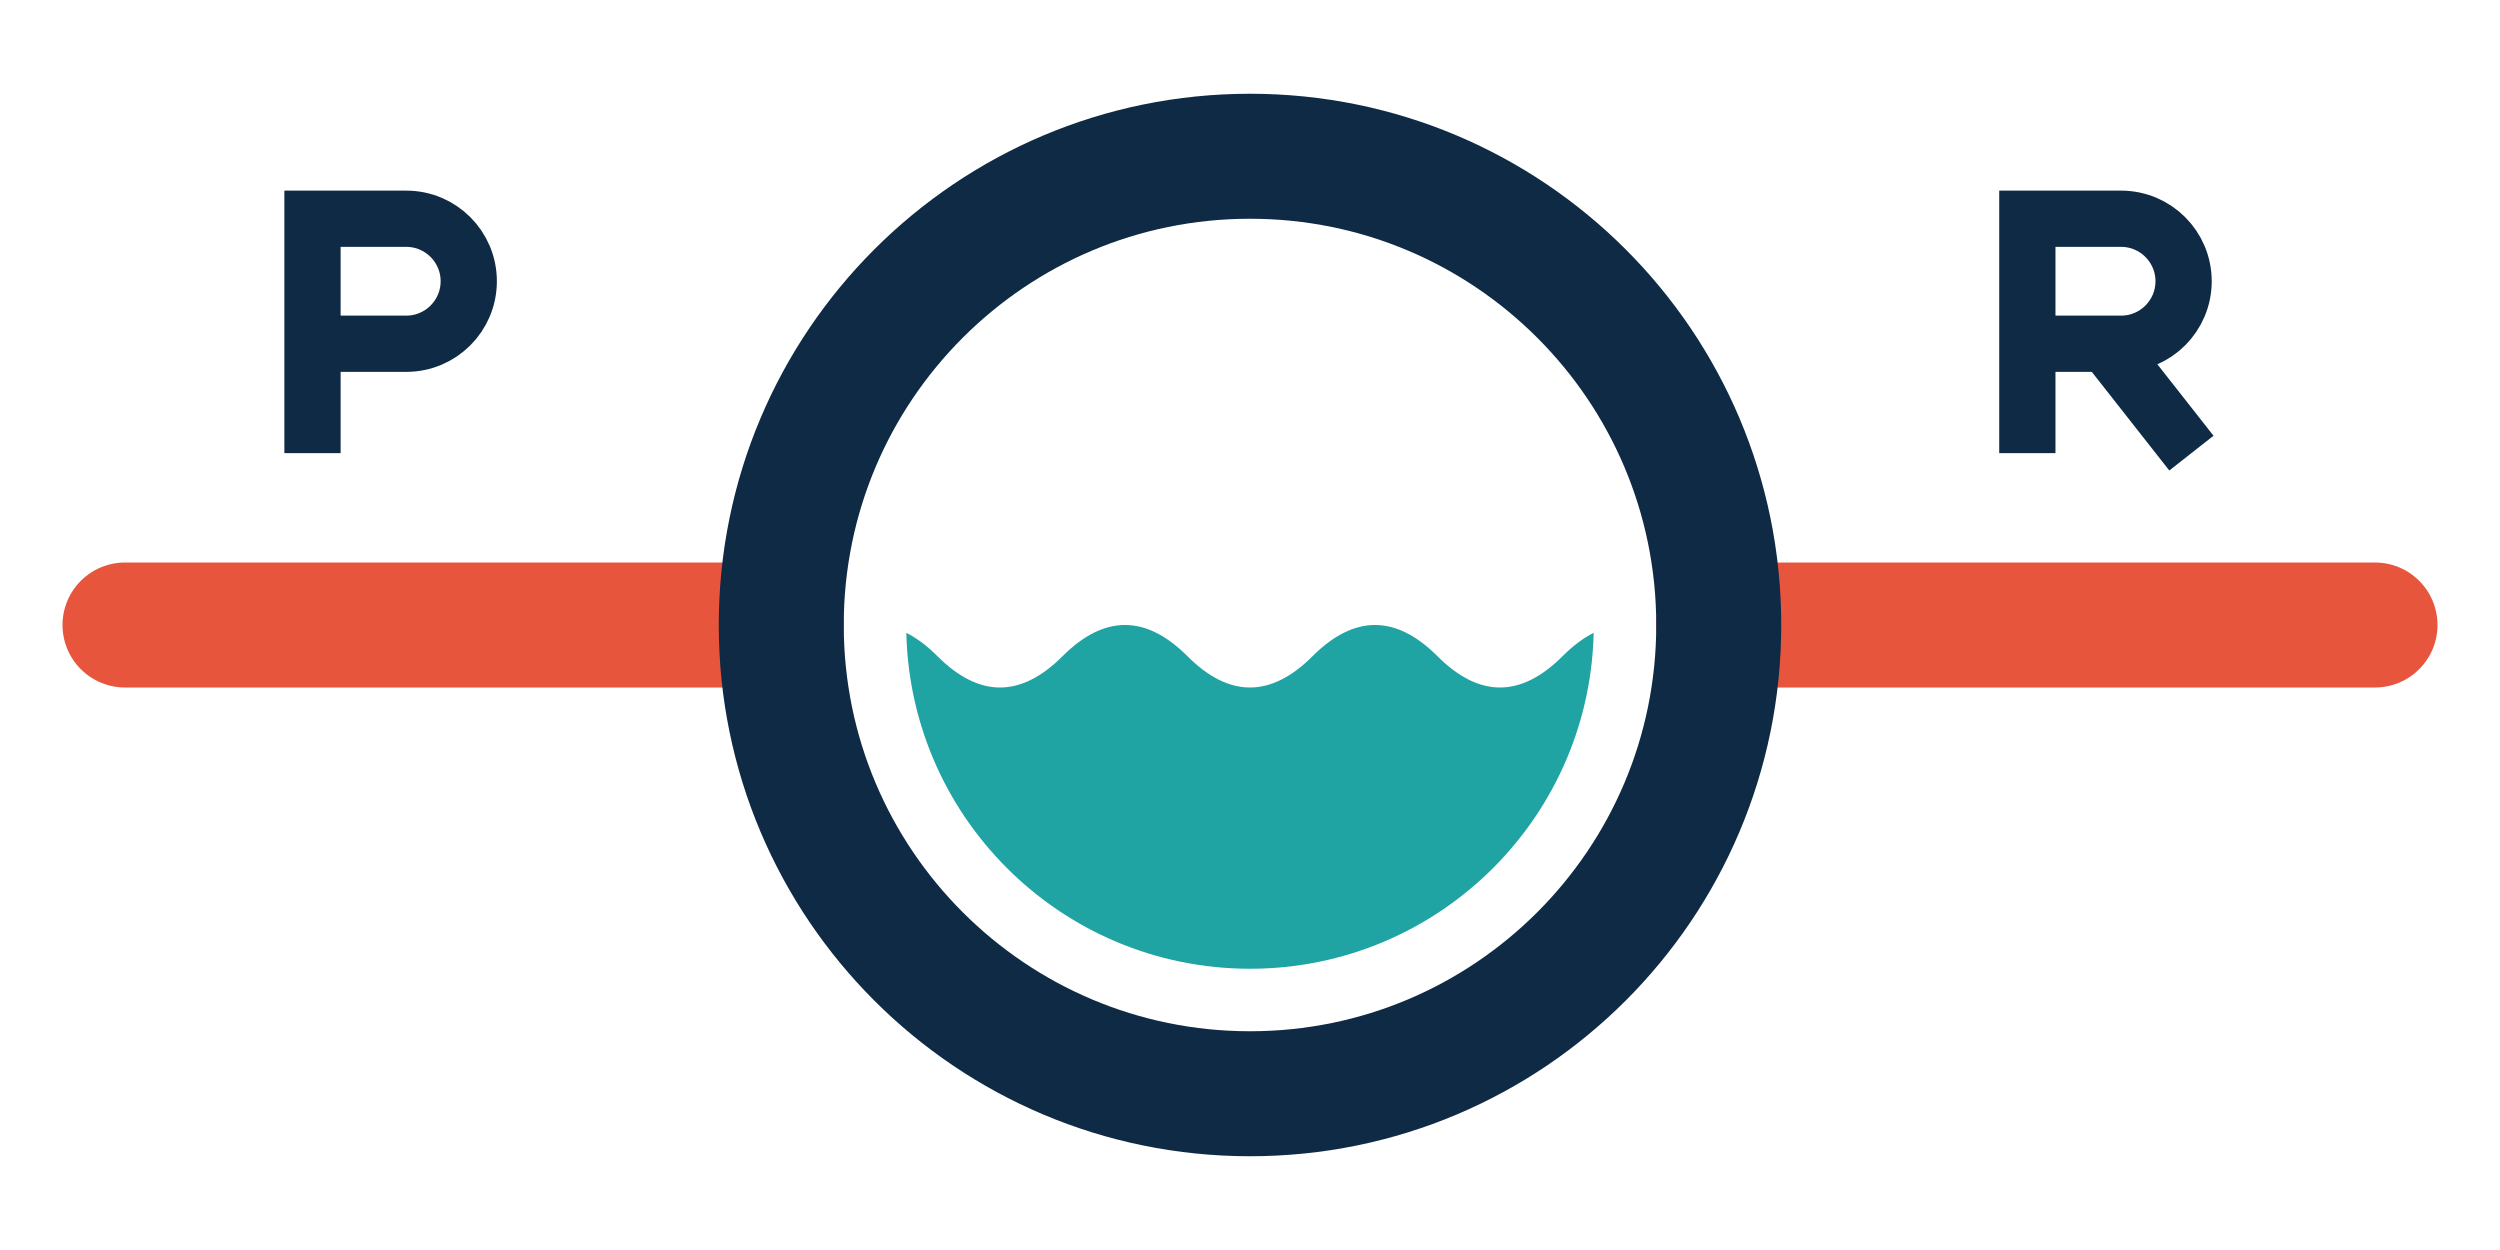
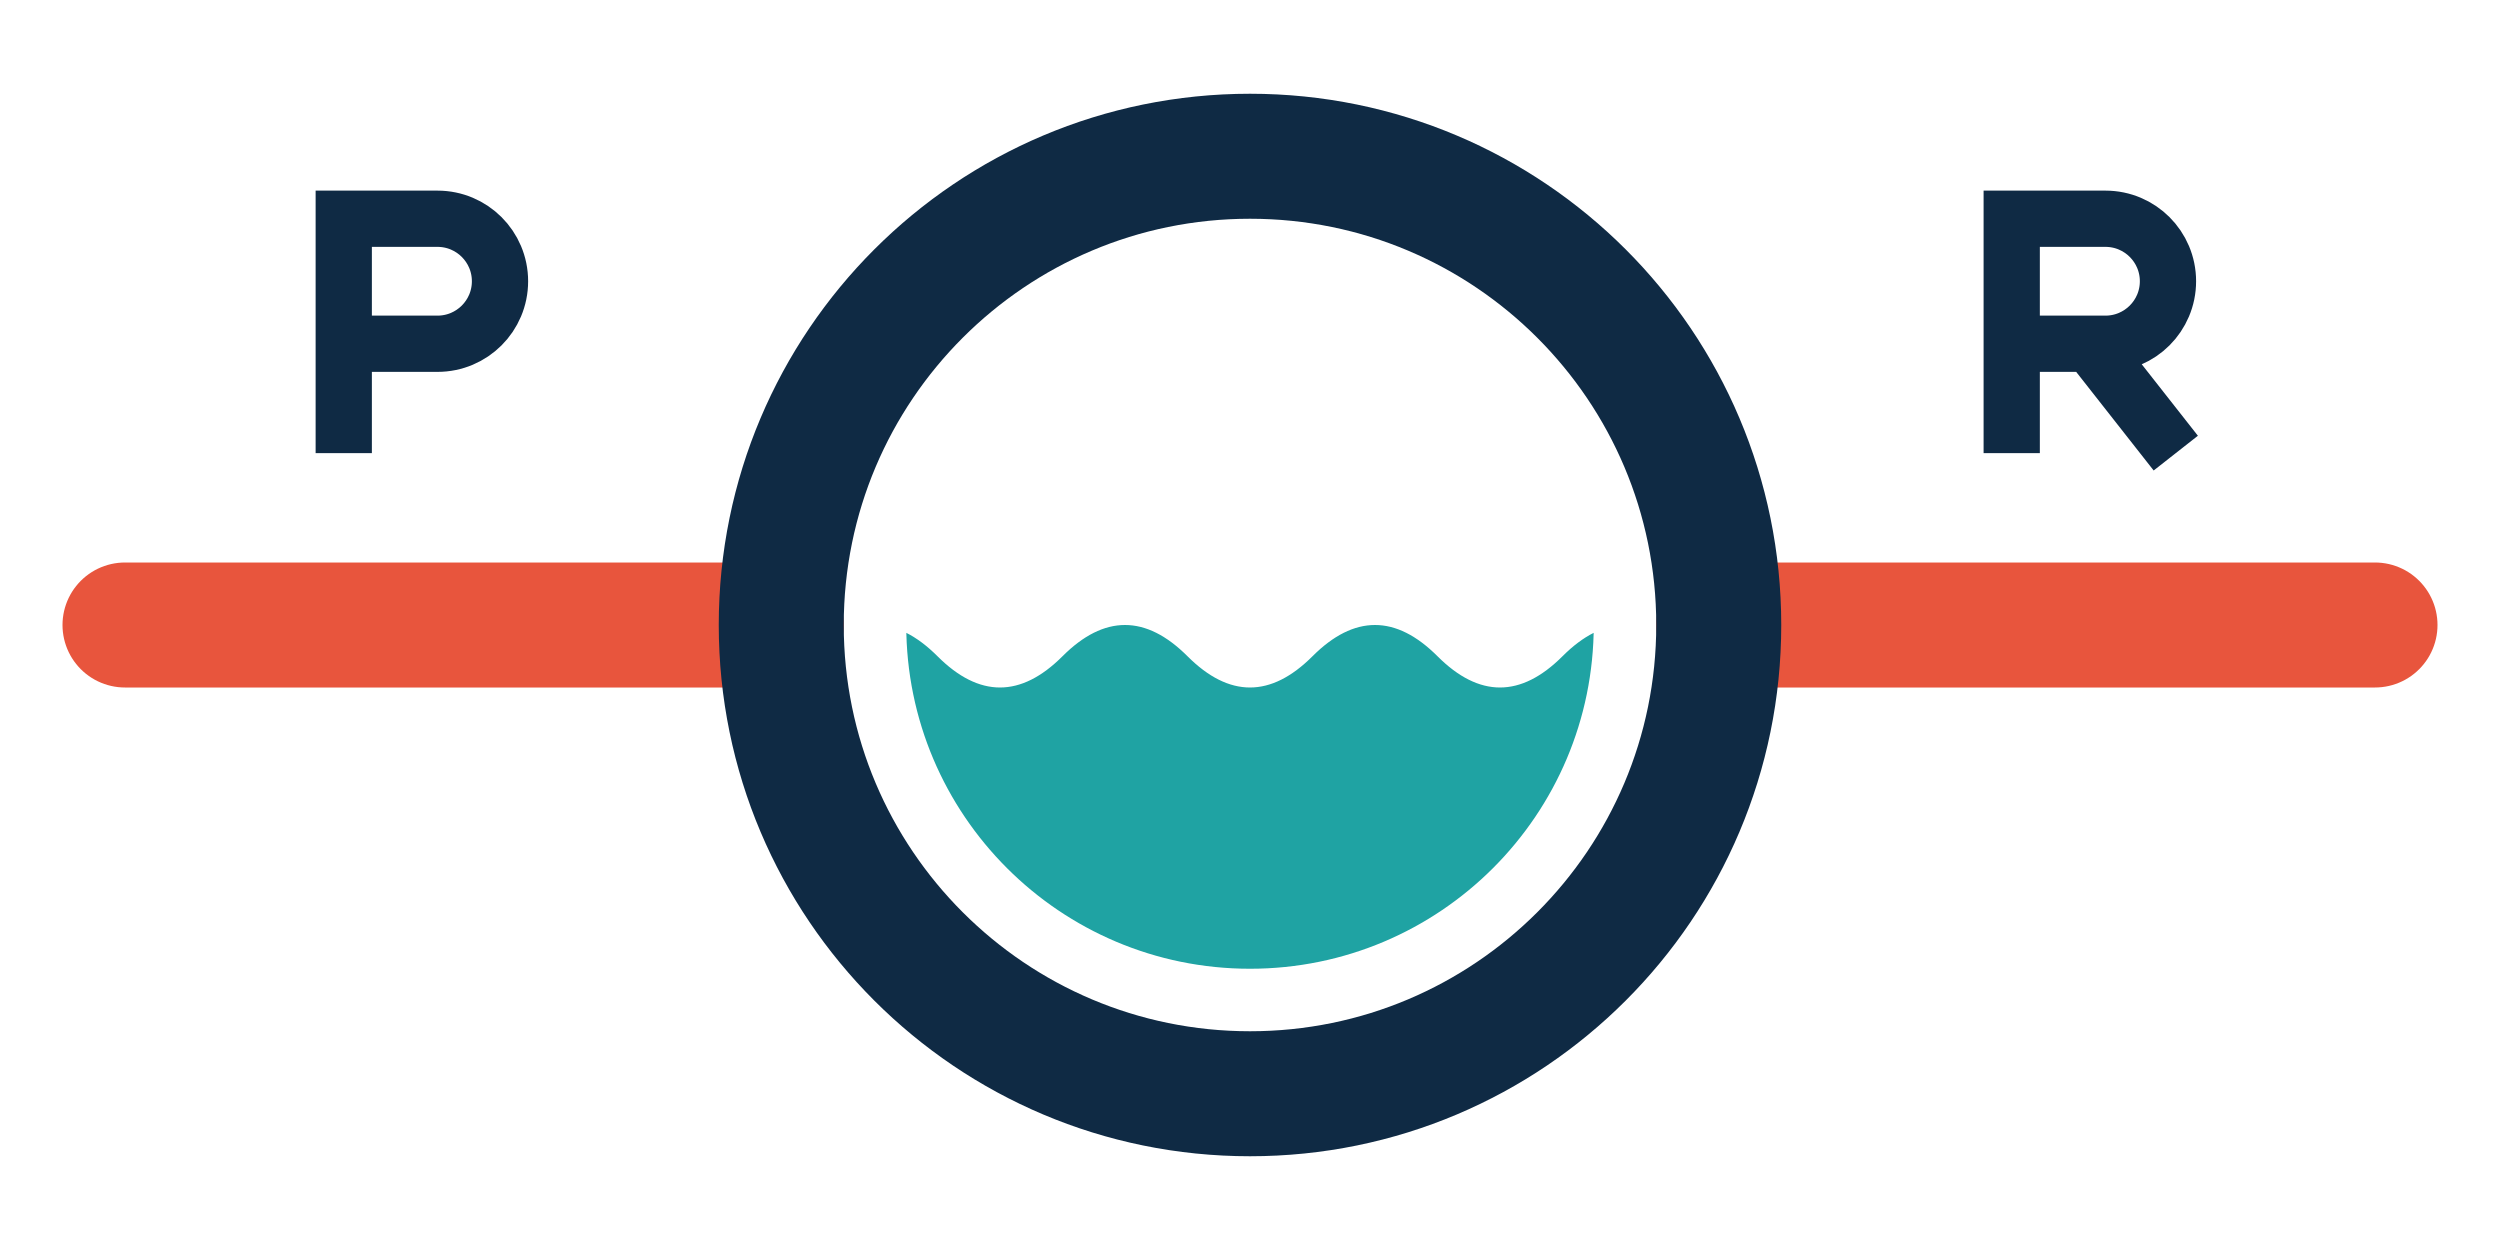
<svg xmlns="http://www.w3.org/2000/svg" viewBox="-80 -40 160 80" role="img" aria-label="plimsoll">
  <style>@media (prefers-color-scheme: dark) { .ink { fill: #c9d6e3; } .ink-line { stroke: #c9d6e3; } }</style>
  <clipPath id="water">
    <circle r="22" />
  </clipPath>
  <path clip-path="url(#water)" fill="#1fa3a3" d="M-60 2 q4 -4 8 0 t8 0 t8 0 t8 0 t8 0 t8 0 t8 0 t8 0 t8 0 t8 0 t8 0 t8 0 t8 0 t8 0 t8 0 t8 0 t8 0 V40 H-60 Z" />
  <path d="M-72 0 H-30 M30 0 H72" stroke="#e8553d" stroke-width="8" stroke-linecap="round" />
  <circle class="ink-line" r="30" fill="none" stroke="#0f2a44" stroke-width="8" />
-   <path class="ink-line" d="M-60 -11 V-26 H-54 A4 4 0 0 1 -54 -18 H-60" fill="none" stroke="#0f2a44" stroke-width="3.6" stroke-linejoin="miter" />
-   <path class="ink-line" d="M49.75 -11 V-26 H55.75 A4 4 0 0 1 55.75 -18 H49.75 M54.75 -18 L60.25 -11" fill="none" stroke="#0f2a44" stroke-width="3.6" stroke-linejoin="miter" />
+   <path class="ink-line" d="M-58 -11 V-26 H-52 A4 4 0 0 1 -52 -18 H-58" fill="none" stroke="#0f2a44" stroke-width="3.6" stroke-linejoin="miter" />
+   <path class="ink-line" d="M48.75 -11 V-26 H54.75 A4 4 0 0 1 54.75 -18 H48.75 M53.75 -18 L59.25 -11" fill="none" stroke="#0f2a44" stroke-width="3.6" stroke-linejoin="miter" />
</svg>
